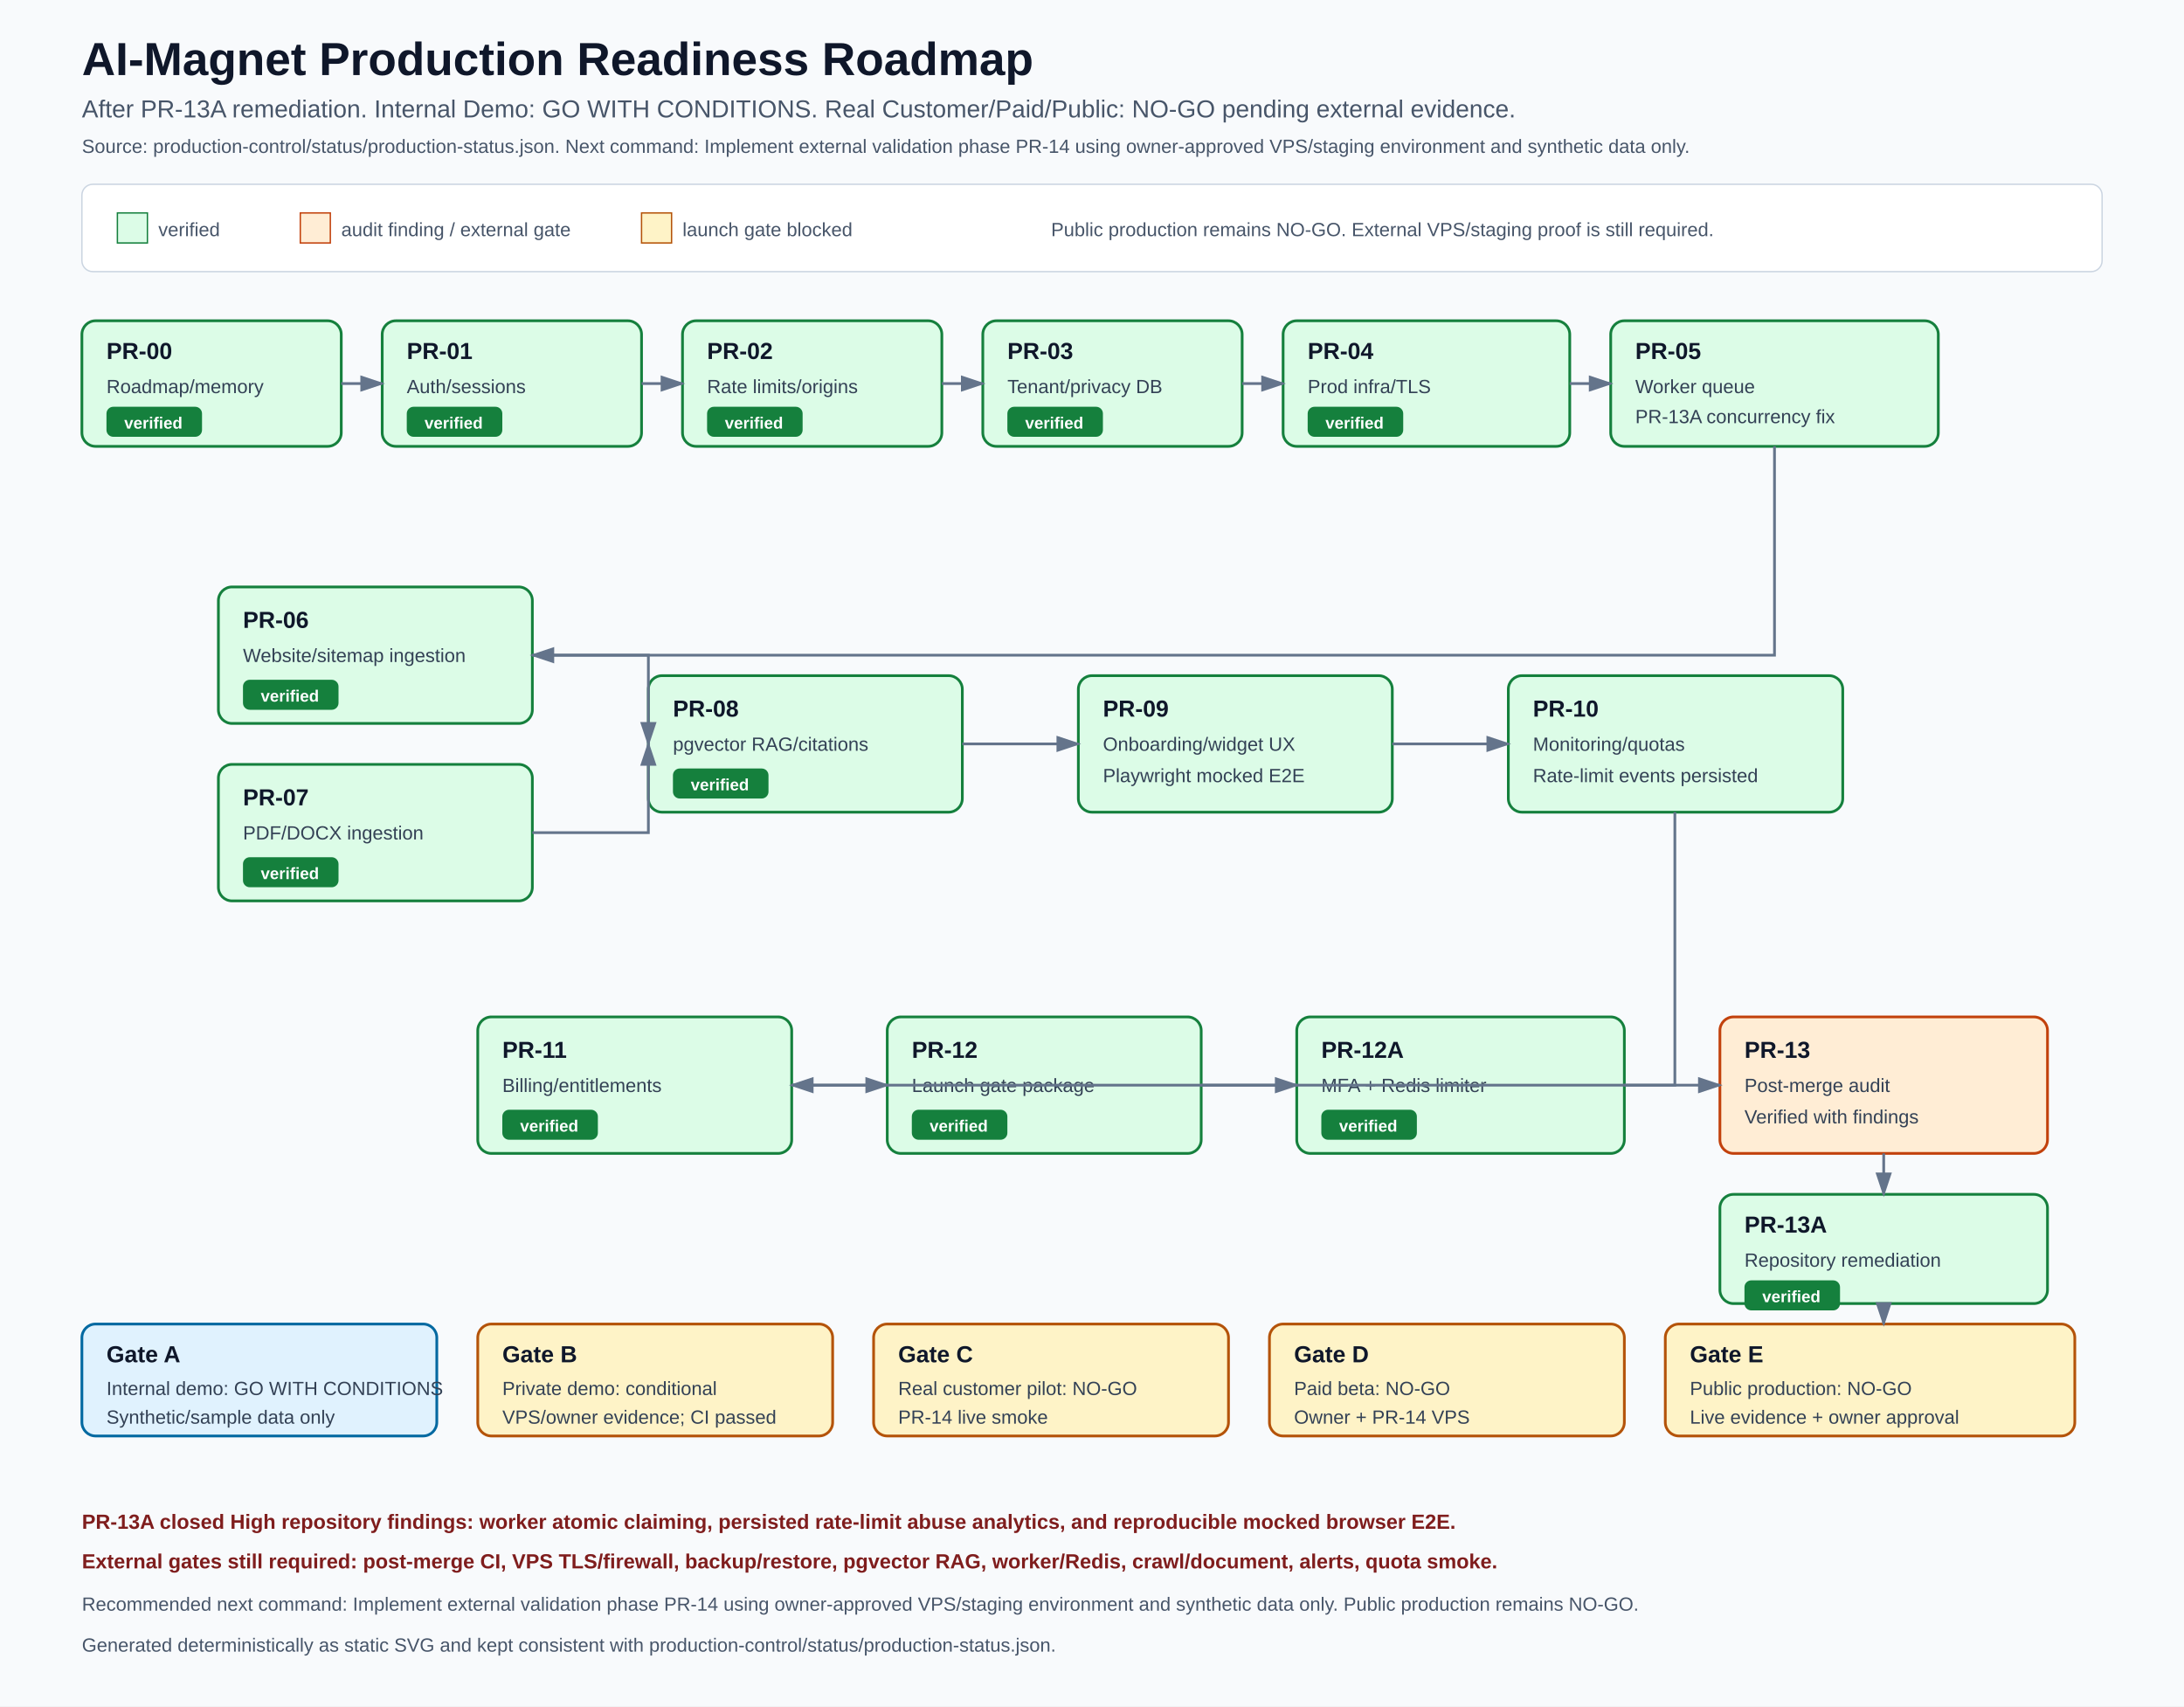
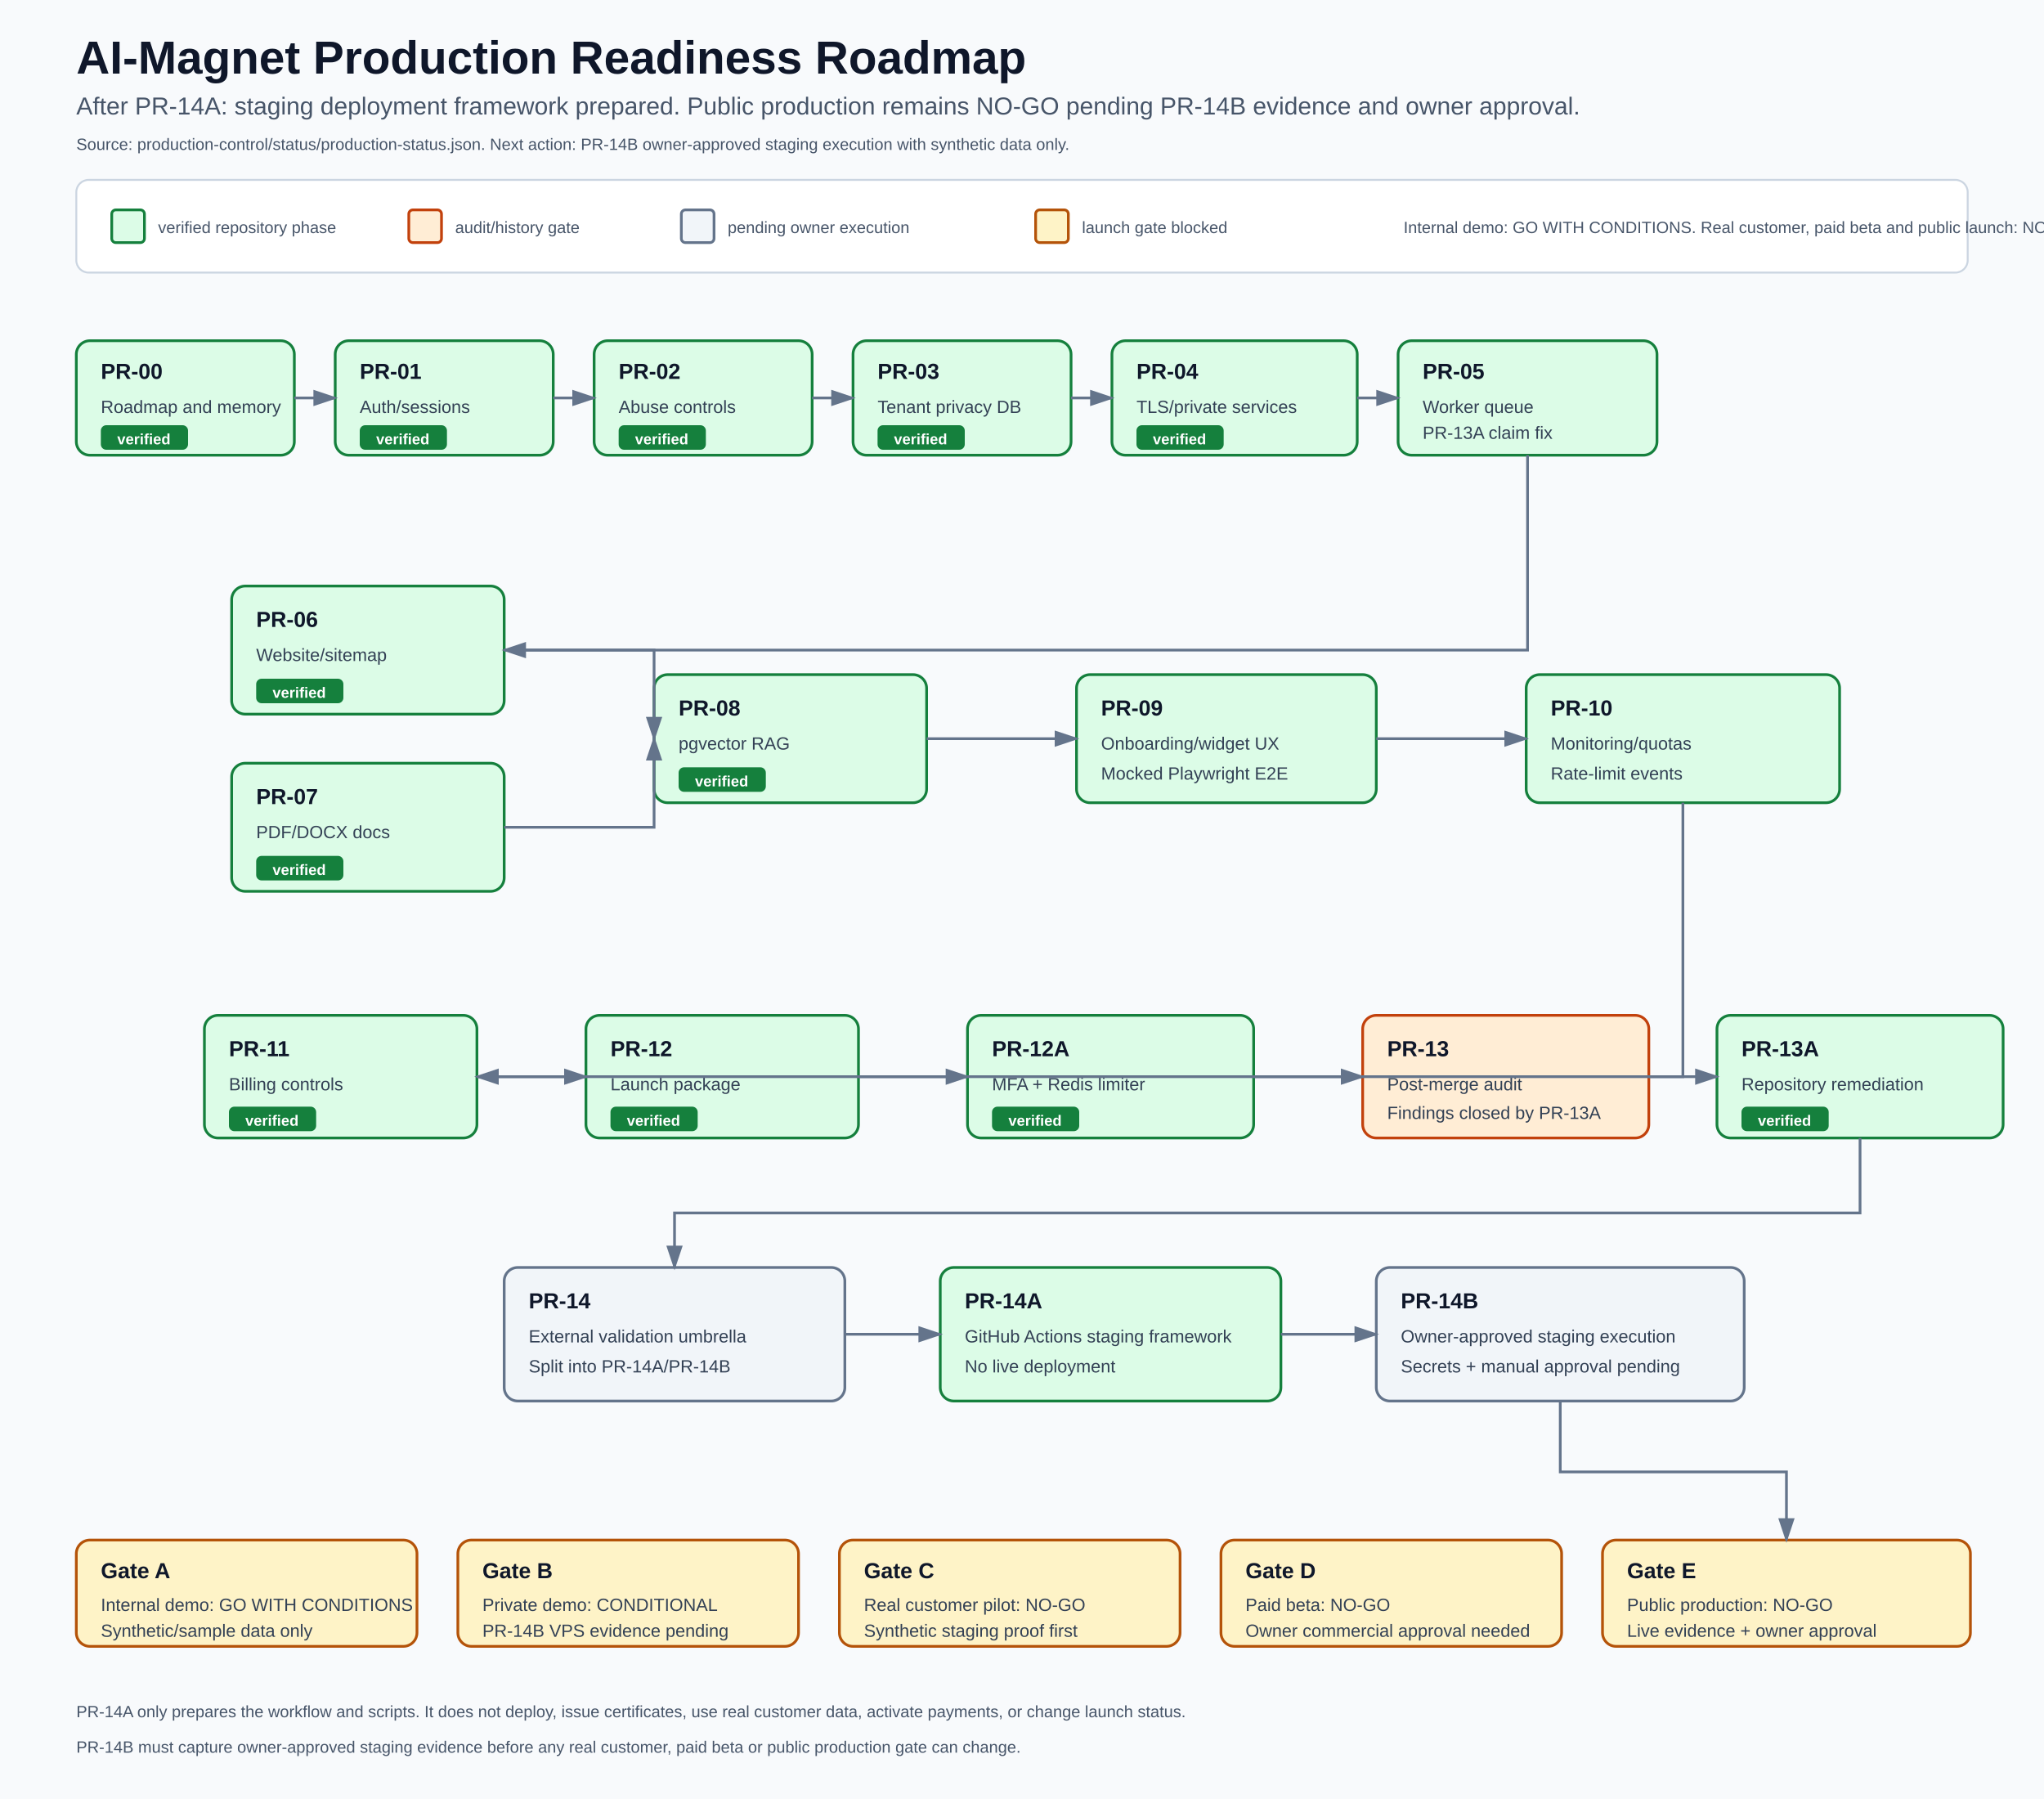
- <svg xmlns="http://www.w3.org/2000/svg" width="1600" height="1250" viewBox="0 0 1600 1250" role="img" aria-labelledby="title desc">
+ <svg xmlns="http://www.w3.org/2000/svg" width="1500" height="1320" viewBox="0 0 1500 1320" role="img" aria-labelledby="title desc">
  <defs>
    <style>
      .bg { fill: #f8fafc; }
+       .panel { fill: #ffffff; stroke: #cbd5e1; stroke-width: 1.4; }
+       .verified { fill: #dcfce7; stroke: #15803d; stroke-width: 2; }
+       .audit { fill: #ffedd5; stroke: #c2410c; stroke-width: 2; }
+       .pending { fill: #f1f5f9; stroke: #64748b; stroke-width: 2; }
+       .gate { fill: #fef3c7; stroke: #b45309; stroke-width: 2; }
      .title { font: 700 34px Arial, sans-serif; fill: #0f172a; }
      .subtitle { font: 18px Arial, sans-serif; fill: #475569; }
-       .small { font: 14px Arial, sans-serif; fill: #475569; }
-       .card-title { font: 700 17px Arial, sans-serif; fill: #0f172a; }
-       .card-text { font: 14px Arial, sans-serif; fill: #334155; }
-       .badge { font: 700 12px Arial, sans-serif; fill: #ffffff; }
-       .verified { fill: #dcfce7; stroke: #15803d; stroke-width: 2; }
-       .high { fill: #ffedd5; stroke: #c2410c; stroke-width: 2; }
-       .gate-ok { fill: #e0f2fe; stroke: #0369a1; stroke-width: 2; }
-       .gate-no { fill: #fef3c7; stroke: #b45309; stroke-width: 2; }
-       .legend { fill: #ffffff; stroke: #cbd5e1; stroke-width: 1; }
+       .h { font: 700 16px Arial, sans-serif; fill: #0f172a; }
+       .t { font: 13px Arial, sans-serif; fill: #334155; }
+       .small { font: 12px Arial, sans-serif; fill: #475569; }
+       .badge { font: 700 11px Arial, sans-serif; fill: #ffffff; }
      .arrow { stroke: #64748b; stroke-width: 2; marker-end: url(#arrowhead); fill: none; }
-       .blocker { font: 700 15px Arial, sans-serif; fill: #7f1d1d; }
+       .no { fill: #b91c1c; }
+       .ok { fill: #15803d; }
+       .warn { fill: #c2410c; }
    </style>
    <marker id="arrowhead" markerWidth="10" markerHeight="10" refX="8" refY="3" orient="auto">
      <path d="M0,0 L0,6 L9,3 z" fill="#64748b" />
    </marker>
  </defs>
-   <rect class="bg" width="1600" height="1250" />
-   <text class="title" x="60" y="55">AI-Magnet Production Readiness Roadmap</text>
-   <text class="subtitle" x="60" y="86">After PR-13A remediation. Internal Demo: GO WITH CONDITIONS. Real Customer/Paid/Public: NO-GO pending external evidence.</text>
-   <text class="small" x="60" y="112">Source: production-control/status/production-status.json. Next command: Implement external validation phase PR-14 using owner-approved VPS/staging environment and synthetic data only.</text>
-   <rect class="legend" x="60" y="135" width="1480" height="64" rx="8" />
-   <rect x="86" y="156" width="22" height="22" fill="#dcfce7" stroke="#15803d" />
-   <text class="small" x="116" y="173">verified</text>
-   <rect x="220" y="156" width="22" height="22" fill="#ffedd5" stroke="#c2410c" />
-   <text class="small" x="250" y="173">audit finding / external gate</text>
-   <rect x="470" y="156" width="22" height="22" fill="#fef3c7" stroke="#b45309" />
-   <text class="small" x="500" y="173">launch gate blocked</text>
-   <text class="small" x="770" y="173">Public production remains NO-GO. External VPS/staging proof is still required.</text>
-   <g id="phases">
-     <rect class="verified" x="60" y="235" width="190" height="92" rx="10" />
-     <text class="card-title" x="78" y="263">PR-00</text>
-     <text class="card-text" x="78" y="288">Roadmap/memory</text>
-     <rect x="78" y="298" width="70" height="22" rx="5" fill="#15803d" />
-     <text class="badge" x="91" y="314">verified</text>
-     <rect class="verified" x="280" y="235" width="190" height="92" rx="10" />
-     <text class="card-title" x="298" y="263">PR-01</text>
-     <text class="card-text" x="298" y="288">Auth/sessions</text>
-     <rect x="298" y="298" width="70" height="22" rx="5" fill="#15803d" />
-     <text class="badge" x="311" y="314">verified</text>
-     <rect class="verified" x="500" y="235" width="190" height="92" rx="10" />
-     <text class="card-title" x="518" y="263">PR-02</text>
-     <text class="card-text" x="518" y="288">Rate limits/origins</text>
-     <rect x="518" y="298" width="70" height="22" rx="5" fill="#15803d" />
-     <text class="badge" x="531" y="314">verified</text>
-     <rect class="verified" x="720" y="235" width="190" height="92" rx="10" />
-     <text class="card-title" x="738" y="263">PR-03</text>
-     <text class="card-text" x="738" y="288">Tenant/privacy DB</text>
-     <rect x="738" y="298" width="70" height="22" rx="5" fill="#15803d" />
-     <text class="badge" x="751" y="314">verified</text>
-     <rect class="verified" x="940" y="235" width="210" height="92" rx="10" />
-     <text class="card-title" x="958" y="263">PR-04</text>
-     <text class="card-text" x="958" y="288">Prod infra/TLS</text>
-     <rect x="958" y="298" width="70" height="22" rx="5" fill="#15803d" />
-     <text class="badge" x="971" y="314">verified</text>
-     <rect class="verified" x="1180" y="235" width="240" height="92" rx="10" />
-     <text class="card-title" x="1198" y="263">PR-05</text>
-     <text class="card-text" x="1198" y="288">Worker queue</text>
-     <text class="card-text" x="1198" y="310">PR-13A concurrency fix</text>
+   <rect class="bg" width="1500" height="1320" />
+   <text class="title" x="56" y="54">AI-Magnet Production Readiness Roadmap</text>
+   <text class="subtitle" x="56" y="84">After PR-14A: staging deployment framework prepared. Public production remains NO-GO pending PR-14B evidence and owner approval.</text>
+   <text class="small" x="56" y="110">Source: production-control/status/production-status.json. Next action: PR-14B owner-approved staging execution with synthetic data only.</text>
+   <rect class="panel" x="56" y="132" width="1388" height="68" rx="9" />
+   <rect class="verified" x="82" y="154" width="24" height="24" rx="3" />
+   <text class="small" x="116" y="171">verified repository phase</text>
+   <rect class="audit" x="300" y="154" width="24" height="24" rx="3" />
+   <text class="small" x="334" y="171">audit/history gate</text>
+   <rect class="pending" x="500" y="154" width="24" height="24" rx="3" />
+   <text class="small" x="534" y="171">pending owner execution</text>
+   <rect class="gate" x="760" y="154" width="24" height="24" rx="3" />
+   <text class="small" x="794" y="171">launch gate blocked</text>
+   <text class="small" x="1030" y="171">Internal demo: GO WITH CONDITIONS. Real customer, paid beta and public launch: NO-GO.</text>
+   <g id="phase-row-1">
+     <rect class="verified" x="56" y="250" width="160" height="84" rx="10" />
+     <text class="h" x="74" y="278">PR-00</text>
+     <text class="t" x="74" y="303">Roadmap and memory</text>
+     <rect class="ok" x="74" y="312" width="64" height="18" rx="4" />
+     <text class="badge" x="86" y="326">verified</text>
+     <rect class="verified" x="246" y="250" width="160" height="84" rx="10" />
+     <text class="h" x="264" y="278">PR-01</text>
+     <text class="t" x="264" y="303">Auth/sessions</text>
+     <rect class="ok" x="264" y="312" width="64" height="18" rx="4" />
+     <text class="badge" x="276" y="326">verified</text>
+     <rect class="verified" x="436" y="250" width="160" height="84" rx="10" />
+     <text class="h" x="454" y="278">PR-02</text>
+     <text class="t" x="454" y="303">Abuse controls</text>
+     <rect class="ok" x="454" y="312" width="64" height="18" rx="4" />
+     <text class="badge" x="466" y="326">verified</text>
+     <rect class="verified" x="626" y="250" width="160" height="84" rx="10" />
+     <text class="h" x="644" y="278">PR-03</text>
+     <text class="t" x="644" y="303">Tenant privacy DB</text>
+     <rect class="ok" x="644" y="312" width="64" height="18" rx="4" />
+     <text class="badge" x="656" y="326">verified</text>
+     <rect class="verified" x="816" y="250" width="180" height="84" rx="10" />
+     <text class="h" x="834" y="278">PR-04</text>
+     <text class="t" x="834" y="303">TLS/private services</text>
+     <rect class="ok" x="834" y="312" width="64" height="18" rx="4" />
+     <text class="badge" x="846" y="326">verified</text>
+     <rect class="verified" x="1026" y="250" width="190" height="84" rx="10" />
+     <text class="h" x="1044" y="278">PR-05</text>
+     <text class="t" x="1044" y="303">Worker queue</text>
+     <text class="t" x="1044" y="322">PR-13A claim fix</text>
  </g>
-   <path class="arrow" d="M250 281 H280" />
-   <path class="arrow" d="M470 281 H500" />
-   <path class="arrow" d="M690 281 H720" />
-   <path class="arrow" d="M910 281 H940" />
-   <path class="arrow" d="M1150 281 H1180" />
-   <g id="product-phases">
-     <rect class="verified" x="160" y="430" width="230" height="100" rx="10" />
-     <text class="card-title" x="178" y="460">PR-06</text>
-     <text class="card-text" x="178" y="485">Website/sitemap ingestion</text>
-     <rect x="178" y="498" width="70" height="22" rx="5" fill="#15803d" />
-     <text class="badge" x="191" y="514">verified</text>
-     <rect class="verified" x="160" y="560" width="230" height="100" rx="10" />
-     <text class="card-title" x="178" y="590">PR-07</text>
-     <text class="card-text" x="178" y="615">PDF/DOCX ingestion</text>
-     <rect x="178" y="628" width="70" height="22" rx="5" fill="#15803d" />
-     <text class="badge" x="191" y="644">verified</text>
-     <rect class="verified" x="475" y="495" width="230" height="100" rx="10" />
-     <text class="card-title" x="493" y="525">PR-08</text>
-     <text class="card-text" x="493" y="550">pgvector RAG/citations</text>
-     <rect x="493" y="563" width="70" height="22" rx="5" fill="#15803d" />
-     <text class="badge" x="506" y="579">verified</text>
-     <rect class="verified" x="790" y="495" width="230" height="100" rx="10" />
-     <text class="card-title" x="808" y="525">PR-09</text>
-     <text class="card-text" x="808" y="550">Onboarding/widget UX</text>
-     <text class="card-text" x="808" y="573">Playwright mocked E2E</text>
-     <rect class="verified" x="1105" y="495" width="245" height="100" rx="10" />
-     <text class="card-title" x="1123" y="525">PR-10</text>
-     <text class="card-text" x="1123" y="550">Monitoring/quotas</text>
-     <text class="card-text" x="1123" y="573">Rate-limit events persisted</text>
+   <path class="arrow" d="M216 292 H246" />
+   <path class="arrow" d="M406 292 H436" />
+   <path class="arrow" d="M596 292 H626" />
+   <path class="arrow" d="M786 292 H816" />
+   <path class="arrow" d="M996 292 H1026" />
+   <g id="phase-row-2">
+     <rect class="verified" x="170" y="430" width="200" height="94" rx="10" />
+     <text class="h" x="188" y="460">PR-06</text>
+     <text class="t" x="188" y="485">Website/sitemap</text>
+     <rect class="ok" x="188" y="498" width="64" height="18" rx="4" />
+     <text class="badge" x="200" y="512">verified</text>
+     <rect class="verified" x="170" y="560" width="200" height="94" rx="10" />
+     <text class="h" x="188" y="590">PR-07</text>
+     <text class="t" x="188" y="615">PDF/DOCX docs</text>
+     <rect class="ok" x="188" y="628" width="64" height="18" rx="4" />
+     <text class="badge" x="200" y="642">verified</text>
+     <rect class="verified" x="480" y="495" width="200" height="94" rx="10" />
+     <text class="h" x="498" y="525">PR-08</text>
+     <text class="t" x="498" y="550">pgvector RAG</text>
+     <rect class="ok" x="498" y="563" width="64" height="18" rx="4" />
+     <text class="badge" x="510" y="577">verified</text>
+     <rect class="verified" x="790" y="495" width="220" height="94" rx="10" />
+     <text class="h" x="808" y="525">PR-09</text>
+     <text class="t" x="808" y="550">Onboarding/widget UX</text>
+     <text class="t" x="808" y="572">Mocked Playwright E2E</text>
+     <rect class="verified" x="1120" y="495" width="230" height="94" rx="10" />
+     <text class="h" x="1138" y="525">PR-10</text>
+     <text class="t" x="1138" y="550">Monitoring/quotas</text>
+     <text class="t" x="1138" y="572">Rate-limit events</text>
  </g>
-   <path class="arrow" d="M1300 327 V480 H390" />
-   <path class="arrow" d="M390 480 H475 V545" />
-   <path class="arrow" d="M390 610 H475 V545" />
-   <path class="arrow" d="M705 545 H790" />
-   <path class="arrow" d="M1020 545 H1105" />
-   <g id="final-phases">
-     <rect class="verified" x="350" y="745" width="230" height="100" rx="10" />
-     <text class="card-title" x="368" y="775">PR-11</text>
-     <text class="card-text" x="368" y="800">Billing/entitlements</text>
-     <rect x="368" y="813" width="70" height="22" rx="5" fill="#15803d" />
-     <text class="badge" x="381" y="829">verified</text>
-     <rect class="verified" x="650" y="745" width="230" height="100" rx="10" />
-     <text class="card-title" x="668" y="775">PR-12</text>
-     <text class="card-text" x="668" y="800">Launch gate package</text>
-     <rect x="668" y="813" width="70" height="22" rx="5" fill="#15803d" />
-     <text class="badge" x="681" y="829">verified</text>
-     <rect class="verified" x="950" y="745" width="240" height="100" rx="10" />
-     <text class="card-title" x="968" y="775">PR-12A</text>
-     <text class="card-text" x="968" y="800">MFA + Redis limiter</text>
-     <rect x="968" y="813" width="70" height="22" rx="5" fill="#15803d" />
-     <text class="badge" x="981" y="829">verified</text>
-     <rect class="high" x="1260" y="745" width="240" height="100" rx="10" />
-     <text class="card-title" x="1278" y="775">PR-13</text>
-     <text class="card-text" x="1278" y="800">Post-merge audit</text>
-     <text class="card-text" x="1278" y="823">Verified with findings</text>
-     <rect class="verified" x="1260" y="875" width="240" height="80" rx="10" />
-     <text class="card-title" x="1278" y="903">PR-13A</text>
-     <text class="card-text" x="1278" y="928">Repository remediation</text>
-     <rect x="1278" y="938" width="70" height="22" rx="5" fill="#15803d" />
-     <text class="badge" x="1291" y="954">verified</text>
+   <path class="arrow" d="M1121 334 V477 H370" />
+   <path class="arrow" d="M370 477 H480 V542" />
+   <path class="arrow" d="M370 607 H480 V542" />
+   <path class="arrow" d="M680 542 H790" />
+   <path class="arrow" d="M1010 542 H1120" />
+   <g id="phase-row-3">
+     <rect class="verified" x="150" y="745" width="200" height="90" rx="10" />
+     <text class="h" x="168" y="775">PR-11</text>
+     <text class="t" x="168" y="800">Billing controls</text>
+     <rect class="ok" x="168" y="812" width="64" height="18" rx="4" />
+     <text class="badge" x="180" y="826">verified</text>
+     <rect class="verified" x="430" y="745" width="200" height="90" rx="10" />
+     <text class="h" x="448" y="775">PR-12</text>
+     <text class="t" x="448" y="800">Launch package</text>
+     <rect class="ok" x="448" y="812" width="64" height="18" rx="4" />
+     <text class="badge" x="460" y="826">verified</text>
+     <rect class="verified" x="710" y="745" width="210" height="90" rx="10" />
+     <text class="h" x="728" y="775">PR-12A</text>
+     <text class="t" x="728" y="800">MFA + Redis limiter</text>
+     <rect class="ok" x="728" y="812" width="64" height="18" rx="4" />
+     <text class="badge" x="740" y="826">verified</text>
+     <rect class="audit" x="1000" y="745" width="210" height="90" rx="10" />
+     <text class="h" x="1018" y="775">PR-13</text>
+     <text class="t" x="1018" y="800">Post-merge audit</text>
+     <text class="t" x="1018" y="821">Findings closed by PR-13A</text>
+     <rect class="verified" x="1260" y="745" width="210" height="90" rx="10" />
+     <text class="h" x="1278" y="775">PR-13A</text>
+     <text class="t" x="1278" y="800">Repository remediation</text>
+     <rect class="ok" x="1278" y="812" width="64" height="18" rx="4" />
+     <text class="badge" x="1290" y="826">verified</text>
  </g>
-   <path class="arrow" d="M1227 595 V795 H580" />
-   <path class="arrow" d="M580 795 H650" />
-   <path class="arrow" d="M880 795 H950" />
-   <path class="arrow" d="M1190 795 H1260" />
-   <path class="arrow" d="M1380 845 V875" />
+   <path class="arrow" d="M1235 589 V790 H350" />
+   <path class="arrow" d="M350 790 H430" />
+   <path class="arrow" d="M630 790 H710" />
+   <path class="arrow" d="M920 790 H1000" />
+   <path class="arrow" d="M1210 790 H1260" />
+   <g id="phase-row-4">
+     <rect class="pending" x="370" y="930" width="250" height="98" rx="10" />
+     <text class="h" x="388" y="960">PR-14</text>
+     <text class="t" x="388" y="985">External validation umbrella</text>
+     <text class="t" x="388" y="1007">Split into PR-14A/PR-14B</text>
+     <rect class="verified" x="690" y="930" width="250" height="98" rx="10" />
+     <text class="h" x="708" y="960">PR-14A</text>
+     <text class="t" x="708" y="985">GitHub Actions staging framework</text>
+     <text class="t" x="708" y="1007">No live deployment</text>
+     <rect class="pending" x="1010" y="930" width="270" height="98" rx="10" />
+     <text class="h" x="1028" y="960">PR-14B</text>
+     <text class="t" x="1028" y="985">Owner-approved staging execution</text>
+     <text class="t" x="1028" y="1007">Secrets + manual approval pending</text>
+   </g>
+   <path class="arrow" d="M1365 835 V890 H495 V930" />
+   <path class="arrow" d="M620 979 H690" />
+   <path class="arrow" d="M940 979 H1010" />
  <g id="gates">
-     <rect class="gate-ok" x="60" y="970" width="260" height="82" rx="10" />
-     <text class="card-title" x="78" y="998">Gate A</text>
-     <text class="card-text" x="78" y="1022">Internal demo: GO WITH CONDITIONS</text>
-     <text class="card-text" x="78" y="1043">Synthetic/sample data only</text>
-     <rect class="gate-no" x="350" y="970" width="260" height="82" rx="10" />
-     <text class="card-title" x="368" y="998">Gate B</text>
-     <text class="card-text" x="368" y="1022">Private demo: conditional</text>
-     <text class="card-text" x="368" y="1043">VPS/owner evidence; CI passed</text>
-     <rect class="gate-no" x="640" y="970" width="260" height="82" rx="10" />
-     <text class="card-title" x="658" y="998">Gate C</text>
-     <text class="card-text" x="658" y="1022">Real customer pilot: NO-GO</text>
-     <text class="card-text" x="658" y="1043">PR-14 live smoke</text>
-     <rect class="gate-no" x="930" y="970" width="260" height="82" rx="10" />
-     <text class="card-title" x="948" y="998">Gate D</text>
-     <text class="card-text" x="948" y="1022">Paid beta: NO-GO</text>
-     <text class="card-text" x="948" y="1043">Owner + PR-14 VPS</text>
-     <rect class="gate-no" x="1220" y="970" width="300" height="82" rx="10" />
-     <text class="card-title" x="1238" y="998">Gate E</text>
-     <text class="card-text" x="1238" y="1022">Public production: NO-GO</text>
-     <text class="card-text" x="1238" y="1043">Live evidence + owner approval</text>
+     <rect class="gate" x="56" y="1130" width="250" height="78" rx="10" />
+     <text class="h" x="74" y="1158">Gate A</text>
+     <text class="t" x="74" y="1182">Internal demo: GO WITH CONDITIONS</text>
+     <text class="t" x="74" y="1201">Synthetic/sample data only</text>
+     <rect class="gate" x="336" y="1130" width="250" height="78" rx="10" />
+     <text class="h" x="354" y="1158">Gate B</text>
+     <text class="t" x="354" y="1182">Private demo: CONDITIONAL</text>
+     <text class="t" x="354" y="1201">PR-14B VPS evidence pending</text>
+     <rect class="gate" x="616" y="1130" width="250" height="78" rx="10" />
+     <text class="h" x="634" y="1158">Gate C</text>
+     <text class="t" x="634" y="1182">Real customer pilot: NO-GO</text>
+     <text class="t" x="634" y="1201">Synthetic staging proof first</text>
+     <rect class="gate" x="896" y="1130" width="250" height="78" rx="10" />
+     <text class="h" x="914" y="1158">Gate D</text>
+     <text class="t" x="914" y="1182">Paid beta: NO-GO</text>
+     <text class="t" x="914" y="1201">Owner commercial approval needed</text>
+     <rect class="gate" x="1176" y="1130" width="270" height="78" rx="10" />
+     <text class="h" x="1194" y="1158">Gate E</text>
+     <text class="t" x="1194" y="1182">Public production: NO-GO</text>
+     <text class="t" x="1194" y="1201">Live evidence + owner approval</text>
  </g>
-   <path class="arrow" d="M1380 955 V970" />
-   <text class="blocker" x="60" y="1120">PR-13A closed High repository findings: worker atomic claiming, persisted rate-limit abuse analytics, and reproducible mocked browser E2E.</text>
-   <text class="blocker" x="60" y="1149">External gates still required: post-merge CI, VPS TLS/firewall, backup/restore, pgvector RAG, worker/Redis, crawl/document, alerts, quota smoke.</text>
-   <text class="small" x="60" y="1180">Recommended next command: Implement external validation phase PR-14 using owner-approved VPS/staging environment and synthetic data only. Public production remains NO-GO.</text>
-   <text class="small" x="60" y="1210">Generated deterministically as static SVG and kept consistent with production-control/status/production-status.json.</text>
+   <path class="arrow" d="M1145 1028 V1080 H1311 V1130" />
+   <text class="small" x="56" y="1260">PR-14A only prepares the workflow and scripts. It does not deploy, issue certificates, use real customer data, activate payments, or change launch status.</text>
+   <text class="small" x="56" y="1286">PR-14B must capture owner-approved staging evidence before any real customer, paid beta or public production gate can change.</text>
</svg>
